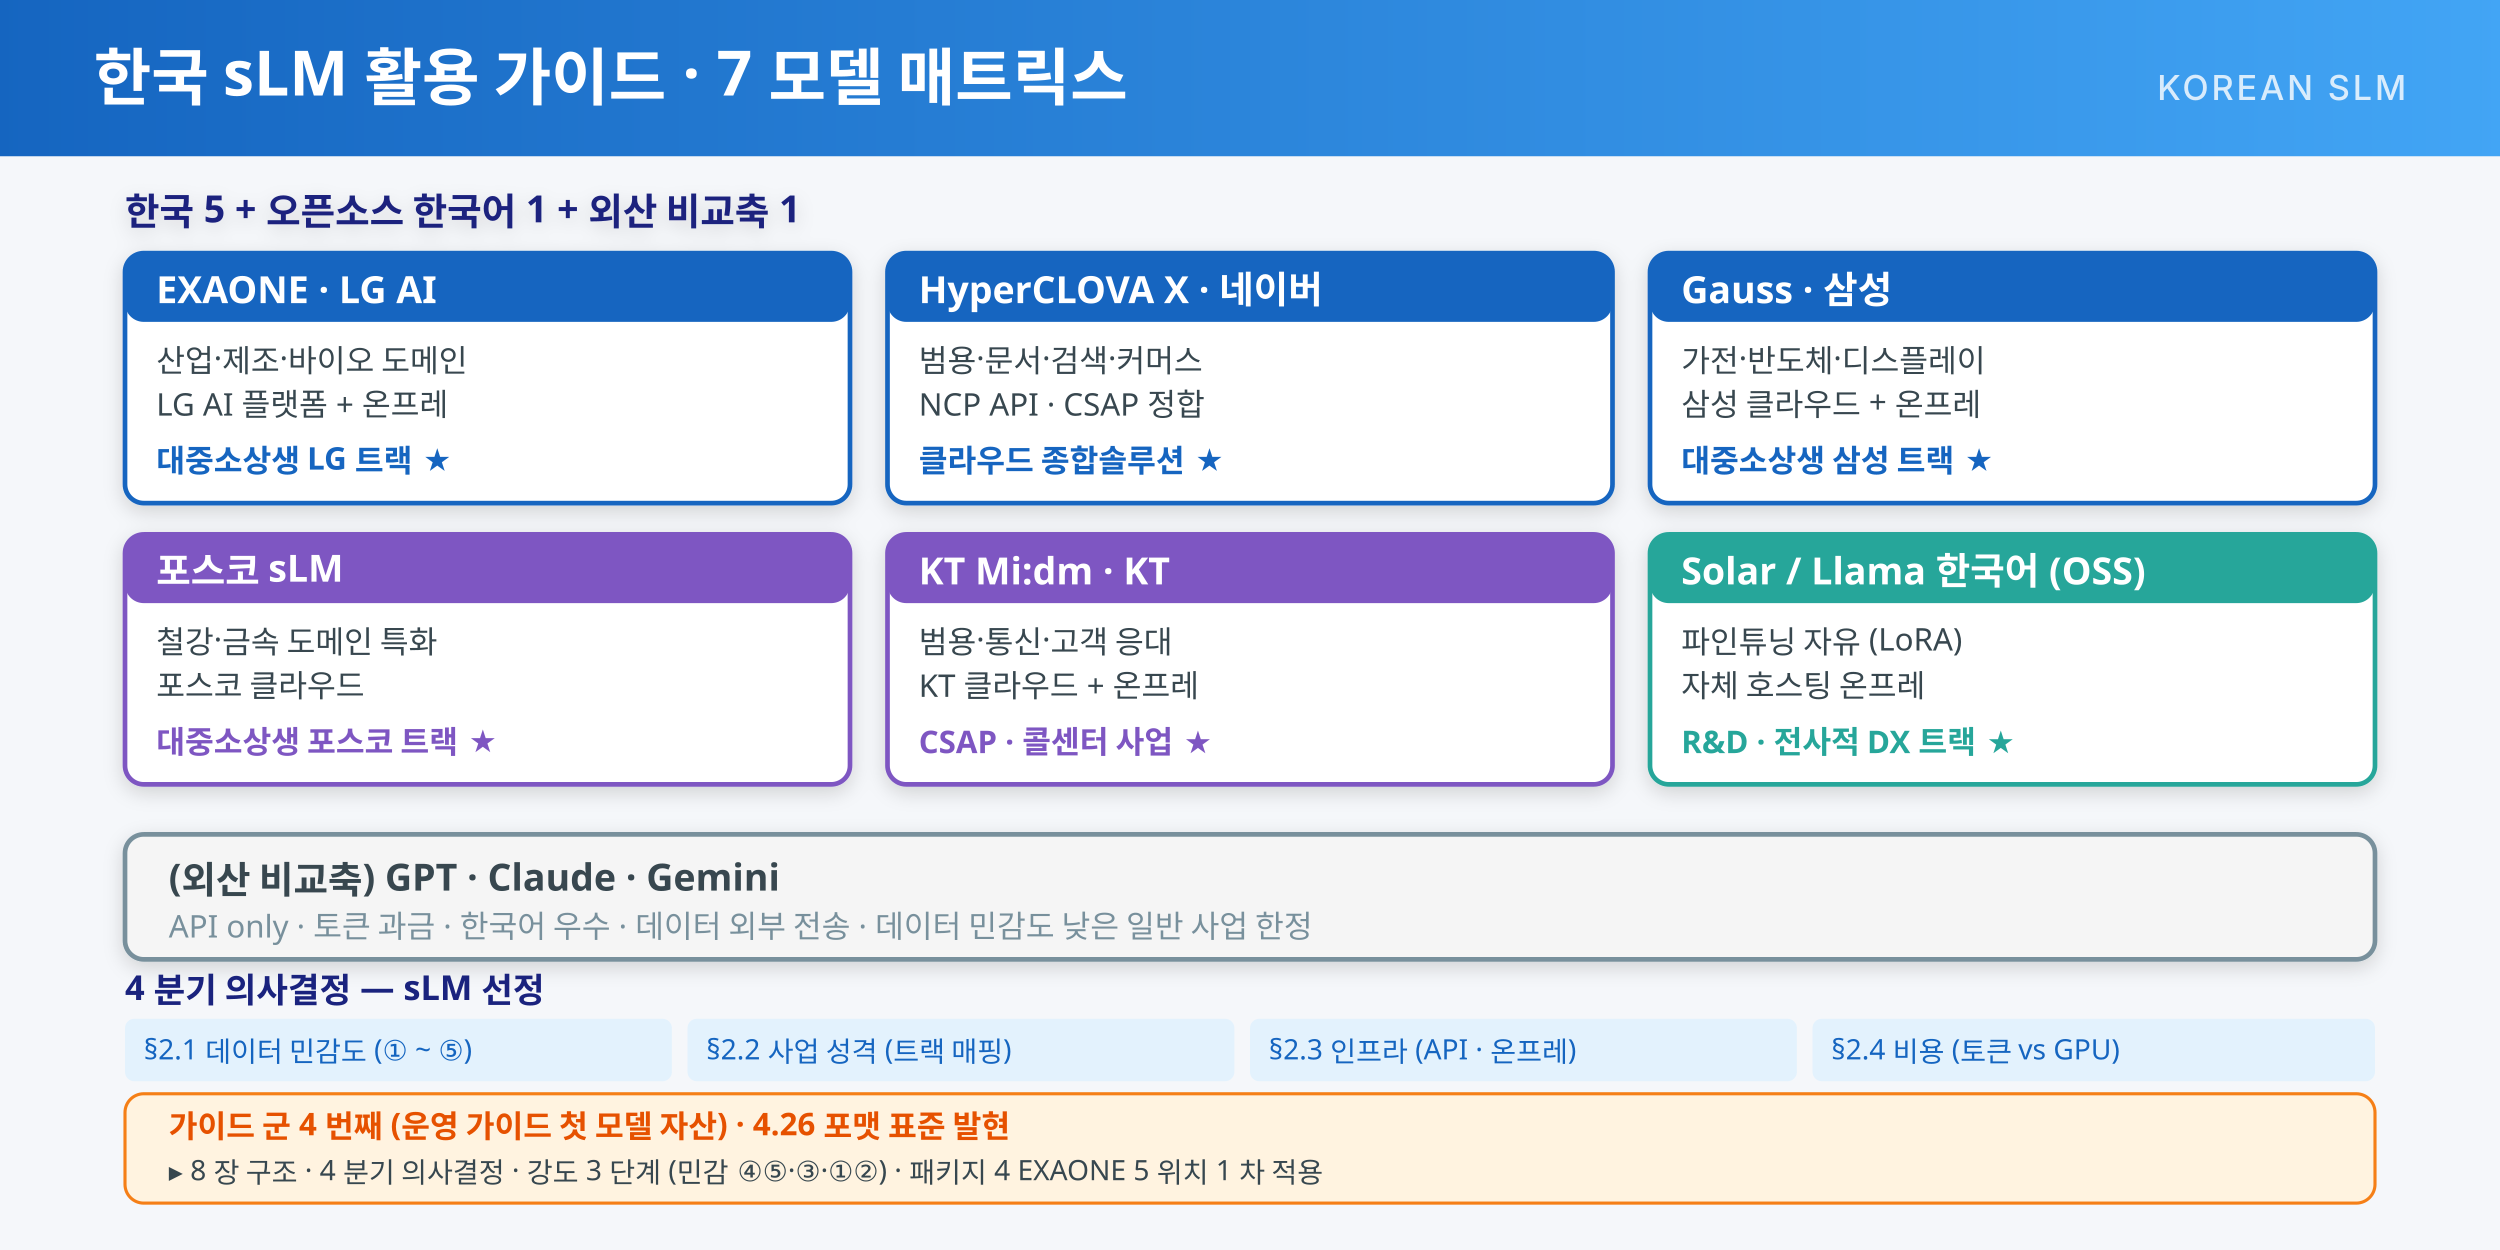
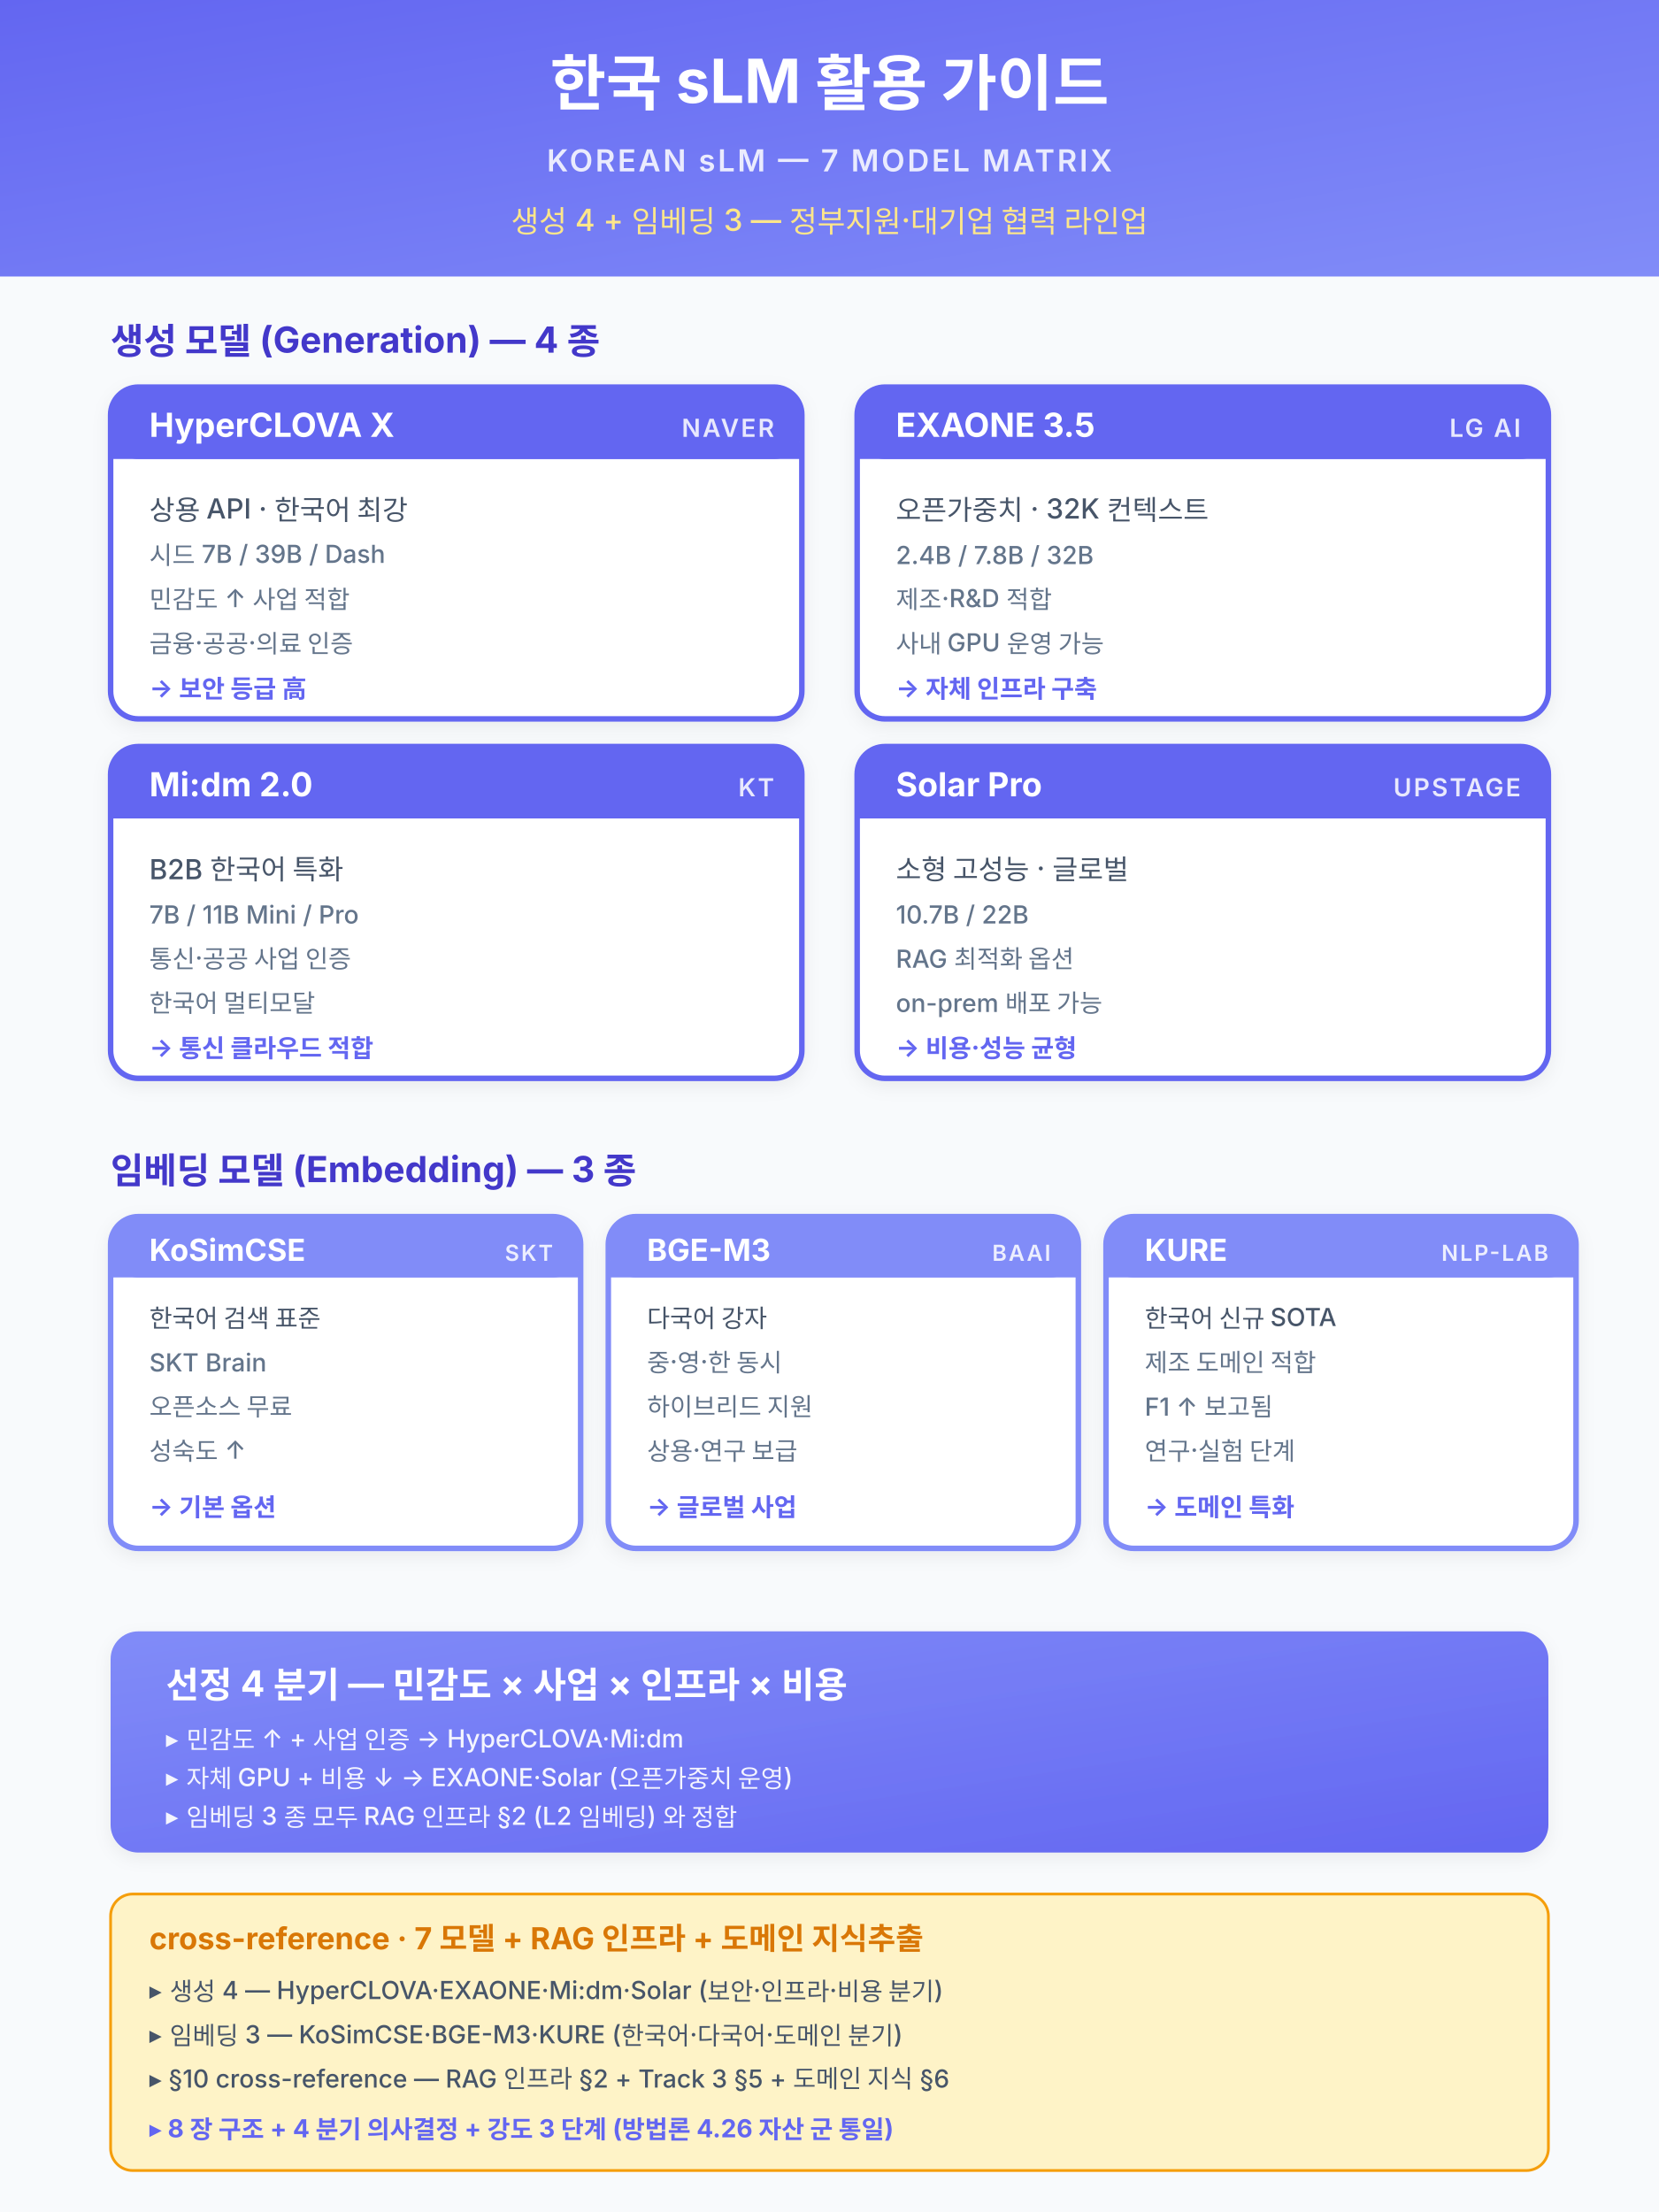
- <svg xmlns="http://www.w3.org/2000/svg" viewBox="0 0 800 400" role="img" aria-label="한국 sLM 활용 가이드 — 7 모델 매트릭스 인포그래픽">
+ <svg xmlns="http://www.w3.org/2000/svg" viewBox="0 0 600 800" role="img" aria-label="한국 sLM 활용 가이드 — 7 모델 매트릭스 세로형 인포그래픽" class="zoomable">
  <defs>
-     <linearGradient id="ks-header" x1="0" y1="0" x2="1" y2="0">
-       <stop offset="0%" stop-color="#1565C0" />
-       <stop offset="100%" stop-color="#42A5F5" />
+     <linearGradient id="ks-header" x1="0" y1="0" x2="1" y2="1">
+       <stop offset="0%" stop-color="#6366F1" />
+       <stop offset="100%" stop-color="#818CF8" />
    </linearGradient>
-     <filter id="ks-shadow" x="-10%" y="-10%" width="120%" height="120%">
-       <feDropShadow dx="0" dy="2" stdDeviation="3" flood-color="#000" flood-opacity="0.15" />
+     <linearGradient id="ks-final" x1="0" y1="0" x2="1" y2="1">
+       <stop offset="0%" stop-color="#818CF8" />
+       <stop offset="100%" stop-color="#6366F1" />
+     </linearGradient>
+     <filter id="ks-shadow" x="-20%" y="-20%" width="140%" height="140%">
+       <feDropShadow dx="0" dy="4" stdDeviation="6" flood-color="#0F172A" flood-opacity="0.08" />
+       <feDropShadow dx="0" dy="2" stdDeviation="3" flood-color="#0F172A" flood-opacity="0.06" />
    </filter>
    <style>
-       .ko { font-family: 'Pretendard', 'Apple SD Gothic Neo', sans-serif; font-weight: 700; }
-       .ko-r { font-family: 'Pretendard', 'Apple SD Gothic Neo', sans-serif; font-weight: 500; }
-       .en { font-family: 'Inter', sans-serif; font-weight: 500; letter-spacing: 0.08em; }
+       .ko { font-family: 'Pretendard', system-ui, -apple-system, sans-serif; font-weight: 700; }
+       .ko-r { font-family: 'Pretendard', system-ui, -apple-system, sans-serif; font-weight: 500; }
+       .en { font-family: 'Pretendard', system-ui, -apple-system, sans-serif; font-weight: 600; letter-spacing: 0.08em; }
    </style>
  </defs>
-   <rect width="800" height="400" fill="#F5F7FA" />
-   <rect width="800" height="50" fill="url(#ks-header)" />
-   <text x="30" y="32" class="ko" font-size="20" fill="white">한국 sLM 활용 가이드 · 7 모델 매트릭스</text>
-   <text x="770" y="32" text-anchor="end" class="en" font-size="11" fill="rgba(255,255,255,0.8)">KOREAN SLM</text>
-   <g transform="translate(40, 75)" filter="url(#ks-shadow)">
-     <text x="0" y="-3" class="ko" font-size="12" fill="#1A237E">한국 5 + 오픈소스 한국어 1 + 외산 비교축 1</text>
-     <g transform="translate(0, 6)">
-       <rect x="0" y="0" width="232" height="80" rx="6" fill="white" stroke="#1565C0" stroke-width="1.5" />
-       <rect x="0" y="0" width="232" height="22" rx="6" fill="#1565C0" />
-       <text x="10" y="16" class="ko" font-size="12" fill="white">EXAONE · LG AI</text>
-       <text x="10" y="38" class="ko-r" font-size="10" fill="#37474F">산업·제조·바이오 도메인</text>
-       <text x="10" y="52" class="ko-r" font-size="10" fill="#37474F">LG AI 플랫폼 + 온프레</text>
-       <text x="10" y="70" class="ko" font-size="10" fill="#1565C0">대중소상생 LG 트랙 ★</text>
-       <rect x="244" y="0" width="232" height="80" rx="6" fill="white" stroke="#1565C0" stroke-width="1.5" />
-       <rect x="244" y="0" width="232" height="22" rx="6" fill="#1565C0" />
-       <text x="254" y="16" class="ko" font-size="12" fill="white">HyperCLOVA X · 네이버</text>
-       <text x="254" y="38" class="ko-r" font-size="10" fill="#37474F">범용·문서·검색·커머스</text>
-       <text x="254" y="52" class="ko-r" font-size="10" fill="#37474F">NCP API · CSAP 정합</text>
-       <text x="254" y="70" class="ko" font-size="10" fill="#1565C0">클라우드 종합솔루션 ★</text>
-       <rect x="488" y="0" width="232" height="80" rx="6" fill="white" stroke="#1565C0" stroke-width="1.5" />
-       <rect x="488" y="0" width="232" height="22" rx="6" fill="#1565C0" />
-       <text x="498" y="16" class="ko" font-size="12" fill="white">Gauss · 삼성</text>
-       <text x="498" y="38" class="ko-r" font-size="10" fill="#37474F">가전·반도체·디스플레이</text>
-       <text x="498" y="52" class="ko-r" font-size="10" fill="#37474F">삼성 클라우드 + 온프레</text>
-       <text x="498" y="70" class="ko" font-size="10" fill="#1565C0">대중소상생 삼성 트랙 ★</text>
+   <rect width="600" height="800" fill="#F8FAFC" />
+   <rect width="600" height="100" fill="url(#ks-header)" />
+   <text x="300" y="38" text-anchor="middle" class="ko" font-size="22" fill="white">한국 sLM 활용 가이드</text>
+   <text x="300" y="62" text-anchor="middle" class="en" font-size="11" fill="rgba(255,255,255,0.85)">KOREAN sLM — 7 MODEL MATRIX</text>
+   <text x="300" y="84" text-anchor="middle" class="ko-r" font-size="11" fill="#FDE68A">생성 4 + 임베딩 3 — 정부지원·대기업 협력 라인업</text>
+   <g transform="translate(40, 130)">
+     <text x="0" y="-2" class="ko" font-size="13" fill="#4338CA">생성 모델 (Generation) — 4 종</text>
+     <g transform="translate(0, 10)" filter="url(#ks-shadow)">
+       <rect width="250" height="120" rx="10" fill="white" stroke="#6366F1" stroke-width="2" />
+       <rect width="250" height="26" rx="10" fill="#6366F1" />
+       <rect y="20" width="250" height="6" fill="#6366F1" />
+       <text x="14" y="18" class="ko" font-size="12" fill="white">HyperCLOVA X</text>
+       <text x="240" y="18" text-anchor="end" class="en" font-size="9" fill="rgba(255,255,255,0.85)">NAVER</text>
+       <text x="14" y="48" class="ko-r" font-size="10" fill="#475569">상용 API · 한국어 최강</text>
+       <text x="14" y="64" class="ko-r" font-size="9" fill="#64748B">시드 7B / 39B / Dash</text>
+       <text x="14" y="80" class="ko-r" font-size="9" fill="#64748B">민감도 ↑ 사업 적합</text>
+       <text x="14" y="96" class="ko-r" font-size="9" fill="#64748B">금융·공공·의료 인증</text>
+       <text x="14" y="112" class="ko" font-size="9" fill="#6366F1">→ 보안 등급 高</text>
    </g>
-     <g transform="translate(0, 96)">
-       <rect x="0" y="0" width="232" height="80" rx="6" fill="white" stroke="#7E57C2" stroke-width="1.5" />
-       <rect x="0" y="0" width="232" height="22" rx="6" fill="#7E57C2" />
-       <text x="10" y="16" class="ko" font-size="12" fill="white">포스코 sLM</text>
-       <text x="10" y="38" class="ko-r" font-size="10" fill="#37474F">철강·금속 도메인 특화</text>
-       <text x="10" y="52" class="ko-r" font-size="10" fill="#37474F">포스코 클라우드</text>
-       <text x="10" y="70" class="ko" font-size="10" fill="#7E57C2">대중소상생 포스코 트랙 ★</text>
-       <rect x="244" y="0" width="232" height="80" rx="6" fill="white" stroke="#7E57C2" stroke-width="1.5" />
-       <rect x="244" y="0" width="232" height="22" rx="6" fill="#7E57C2" />
-       <text x="254" y="16" class="ko" font-size="12" fill="white">KT Mi:dm · KT</text>
-       <text x="254" y="38" class="ko-r" font-size="10" fill="#37474F">범용·통신·고객 응대</text>
-       <text x="254" y="52" class="ko-r" font-size="10" fill="#37474F">KT 클라우드 + 온프레</text>
-       <text x="254" y="70" class="ko" font-size="10" fill="#7E57C2">CSAP · 콜센터 사업 ★</text>
-       <rect x="488" y="0" width="232" height="80" rx="6" fill="white" stroke="#26A69A" stroke-width="1.5" />
-       <rect x="488" y="0" width="232" height="22" rx="6" fill="#26A69A" />
-       <text x="498" y="16" class="ko" font-size="12" fill="white">Solar / Llama 한국어 (OSS)</text>
-       <text x="498" y="38" class="ko-r" font-size="10" fill="#37474F">파인튜닝 자유 (LoRA)</text>
-       <text x="498" y="52" class="ko-r" font-size="10" fill="#37474F">자체 호스팅 온프레</text>
-       <text x="498" y="70" class="ko" font-size="10" fill="#26A69A">R&amp;D · 전사적 DX 트랙 ★</text>
+     <g transform="translate(270, 10)" filter="url(#ks-shadow)">
+       <rect width="250" height="120" rx="10" fill="white" stroke="#6366F1" stroke-width="2" />
+       <rect width="250" height="26" rx="10" fill="#6366F1" />
+       <rect y="20" width="250" height="6" fill="#6366F1" />
+       <text x="14" y="18" class="ko" font-size="12" fill="white">EXAONE 3.5</text>
+       <text x="240" y="18" text-anchor="end" class="en" font-size="9" fill="rgba(255,255,255,0.85)">LG AI</text>
+       <text x="14" y="48" class="ko-r" font-size="10" fill="#475569">오픈가중치 · 32K 컨텍스트</text>
+       <text x="14" y="64" class="ko-r" font-size="9" fill="#64748B">2.4B / 7.8B / 32B</text>
+       <text x="14" y="80" class="ko-r" font-size="9" fill="#64748B">제조·R&amp;D 적합</text>
+       <text x="14" y="96" class="ko-r" font-size="9" fill="#64748B">사내 GPU 운영 가능</text>
+       <text x="14" y="112" class="ko" font-size="9" fill="#6366F1">→ 자체 인프라 구축</text>
    </g>
-     <g transform="translate(0, 192)">
-       <rect x="0" y="0" width="720" height="40" rx="6" fill="#F5F5F5" stroke="#78909C" stroke-width="1.5" />
-       <text x="14" y="18" class="ko" font-size="12" fill="#37474F">(외산 비교축) GPT · Claude · Gemini</text>
-       <text x="14" y="33" class="ko-r" font-size="10" fill="#78909C">API only · 토큰 과금 · 한국어 우수 · 데이터 외부 전송 · 데이터 민감도 낮은 일반 사업 한정</text>
+     <g transform="translate(0, 140)" filter="url(#ks-shadow)">
+       <rect width="250" height="120" rx="10" fill="white" stroke="#6366F1" stroke-width="2" />
+       <rect width="250" height="26" rx="10" fill="#6366F1" />
+       <rect y="20" width="250" height="6" fill="#6366F1" />
+       <text x="14" y="18" class="ko" font-size="12" fill="white">Mi:dm 2.0</text>
+       <text x="240" y="18" text-anchor="end" class="en" font-size="9" fill="rgba(255,255,255,0.85)">KT</text>
+       <text x="14" y="48" class="ko-r" font-size="10" fill="#475569">B2B 한국어 특화</text>
+       <text x="14" y="64" class="ko-r" font-size="9" fill="#64748B">7B / 11B Mini / Pro</text>
+       <text x="14" y="80" class="ko-r" font-size="9" fill="#64748B">통신·공공 사업 인증</text>
+       <text x="14" y="96" class="ko-r" font-size="9" fill="#64748B">한국어 멀티모달</text>
+       <text x="14" y="112" class="ko" font-size="9" fill="#6366F1">→ 통신 클라우드 적합</text>
+     </g>
+     <g transform="translate(270, 140)" filter="url(#ks-shadow)">
+       <rect width="250" height="120" rx="10" fill="white" stroke="#6366F1" stroke-width="2" />
+       <rect width="250" height="26" rx="10" fill="#6366F1" />
+       <rect y="20" width="250" height="6" fill="#6366F1" />
+       <text x="14" y="18" class="ko" font-size="12" fill="white">Solar Pro</text>
+       <text x="240" y="18" text-anchor="end" class="en" font-size="9" fill="rgba(255,255,255,0.85)">UPSTAGE</text>
+       <text x="14" y="48" class="ko-r" font-size="10" fill="#475569">소형 고성능 · 글로벌</text>
+       <text x="14" y="64" class="ko-r" font-size="9" fill="#64748B">10.7B / 22B</text>
+       <text x="14" y="80" class="ko-r" font-size="9" fill="#64748B">RAG 최적화 옵션</text>
+       <text x="14" y="96" class="ko-r" font-size="9" fill="#64748B">on-prem 배포 가능</text>
+       <text x="14" y="112" class="ko" font-size="9" fill="#6366F1">→ 비용·성능 균형</text>
    </g>
  </g>
-   <g transform="translate(40, 320)">
-     <text x="0" y="0" class="ko" font-size="11" fill="#1A237E">4 분기 의사결정 — sLM 선정</text>
-     <g transform="translate(0, 6)" font-size="9" class="ko-r">
-       <rect x="0" y="0" width="175" height="20" rx="3" fill="#E3F2FD" />
-       <text x="6" y="13" fill="#1565C0">§2.1 데이터 민감도 (① ~ ⑤)</text>
-       <rect x="180" y="0" width="175" height="20" rx="3" fill="#E3F2FD" />
-       <text x="186" y="13" fill="#1565C0">§2.2 사업 성격 (트랙 매핑)</text>
-       <rect x="360" y="0" width="175" height="20" rx="3" fill="#E3F2FD" />
-       <text x="366" y="13" fill="#1565C0">§2.3 인프라 (API · 온프레)</text>
-       <rect x="540" y="0" width="180" height="20" rx="3" fill="#E3F2FD" />
-       <text x="546" y="13" fill="#1565C0">§2.4 비용 (토큰 vs GPU)</text>
+   <g transform="translate(40, 430)">
+     <text x="0" y="-2" class="ko" font-size="13" fill="#4338CA">임베딩 모델 (Embedding) — 3 종</text>
+     <g transform="translate(0, 10)" filter="url(#ks-shadow)">
+       <rect width="170" height="120" rx="10" fill="white" stroke="#818CF8" stroke-width="2" />
+       <rect width="170" height="22" rx="10" fill="#818CF8" />
+       <rect y="16" width="170" height="6" fill="#818CF8" />
+       <text x="14" y="16" class="ko" font-size="11" fill="white">KoSimCSE</text>
+       <text x="160" y="16" text-anchor="end" class="en" font-size="8" fill="rgba(255,255,255,0.85)">SKT</text>
+       <text x="14" y="40" class="ko-r" font-size="9" fill="#475569">한국어 검색 표준</text>
+       <text x="14" y="56" class="ko-r" font-size="9" fill="#64748B">SKT Brain</text>
+       <text x="14" y="72" class="ko-r" font-size="9" fill="#64748B">오픈소스 무료</text>
+       <text x="14" y="88" class="ko-r" font-size="9" fill="#64748B">성숙도 ↑</text>
+       <text x="14" y="108" class="ko" font-size="9" fill="#6366F1">→ 기본 옵션</text>
+     </g>
+     <g transform="translate(180, 10)" filter="url(#ks-shadow)">
+       <rect width="170" height="120" rx="10" fill="white" stroke="#818CF8" stroke-width="2" />
+       <rect width="170" height="22" rx="10" fill="#818CF8" />
+       <rect y="16" width="170" height="6" fill="#818CF8" />
+       <text x="14" y="16" class="ko" font-size="11" fill="white">BGE-M3</text>
+       <text x="160" y="16" text-anchor="end" class="en" font-size="8" fill="rgba(255,255,255,0.85)">BAAI</text>
+       <text x="14" y="40" class="ko-r" font-size="9" fill="#475569">다국어 강자</text>
+       <text x="14" y="56" class="ko-r" font-size="9" fill="#64748B">중·영·한 동시</text>
+       <text x="14" y="72" class="ko-r" font-size="9" fill="#64748B">하이브리드 지원</text>
+       <text x="14" y="88" class="ko-r" font-size="9" fill="#64748B">상용·연구 보급</text>
+       <text x="14" y="108" class="ko" font-size="9" fill="#6366F1">→ 글로벌 사업</text>
+     </g>
+     <g transform="translate(360, 10)" filter="url(#ks-shadow)">
+       <rect width="170" height="120" rx="10" fill="white" stroke="#818CF8" stroke-width="2" />
+       <rect width="170" height="22" rx="10" fill="#818CF8" />
+       <rect y="16" width="170" height="6" fill="#818CF8" />
+       <text x="14" y="16" class="ko" font-size="11" fill="white">KURE</text>
+       <text x="160" y="16" text-anchor="end" class="en" font-size="8" fill="rgba(255,255,255,0.85)">NLP-LAB</text>
+       <text x="14" y="40" class="ko-r" font-size="9" fill="#475569">한국어 신규 SOTA</text>
+       <text x="14" y="56" class="ko-r" font-size="9" fill="#64748B">제조 도메인 적합</text>
+       <text x="14" y="72" class="ko-r" font-size="9" fill="#64748B">F1 ↑ 보고됨</text>
+       <text x="14" y="88" class="ko-r" font-size="9" fill="#64748B">연구·실험 단계</text>
+       <text x="14" y="108" class="ko" font-size="9" fill="#6366F1">→ 도메인 특화</text>
    </g>
  </g>
-   <g transform="translate(40, 350)">
-     <rect x="0" y="0" width="720" height="35" rx="6" fill="#FFF3E0" stroke="#F57F17" stroke-width="1" />
-     <text x="14" y="14" class="ko" font-size="10" fill="#E65100">가이드 군 4 번째 (운영 가이드 첫 모델 자산) · 4.26 포맷 표준 발현</text>
-     <text x="14" y="28" class="ko-r" font-size="9" fill="#37474F">▸ 8 장 구조 · 4 분기 의사결정 · 강도 3 단계 (민감 ④⑤·③·①②) · 패키지 4 EXAONE 5 위치 1 차 적용</text>
+   <g transform="translate(40, 590)" filter="url(#ks-shadow)">
+     <rect width="520" height="80" rx="10" fill="url(#ks-final)" />
+     <text x="20" y="24" class="ko" font-size="13" fill="white">선정 4 분기 — 민감도 × 사업 × 인프라 × 비용</text>
+     <g font-size="9" class="ko-r" fill="rgba(255,255,255,0.92)">
+       <text x="20" y="42">▸ 민감도 ↑ + 사업 인증 → HyperCLOVA·Mi:dm</text>
+       <text x="20" y="56">▸ 자체 GPU + 비용 ↓ → EXAONE·Solar (오픈가중치 운영)</text>
+       <text x="20" y="70">▸ 임베딩 3 종 모두 RAG 인프라 §2 (L2 임베딩) 와 정합</text>
+     </g>
+   </g>
+   <g transform="translate(40, 685)">
+     <rect width="520" height="100" rx="8" fill="#FEF3C7" stroke="#F59E0B" stroke-width="1" />
+     <text x="14" y="20" class="ko" font-size="11" fill="#D97706">cross-reference · 7 모델 + RAG 인프라 + 도메인 지식추출</text>
+     <g font-size="9" class="ko-r" fill="#475569">
+       <text x="14" y="38">▸ 생성 4 — HyperCLOVA·EXAONE·Mi:dm·Solar (보안·인프라·비용 분기)</text>
+       <text x="14" y="54">▸ 임베딩 3 — KoSimCSE·BGE-M3·KURE (한국어·다국어·도메인 분기)</text>
+       <text x="14" y="70">▸ §10 cross-reference — RAG 인프라 §2 + Track 3 §5 + 도메인 지식 §6</text>
+       <text x="14" y="88" fill="#6366F1" font-weight="700">▸ 8 장 구조 + 4 분기 의사결정 + 강도 3 단계 (방법론 4.26 자산 군 통일)</text>
+     </g>
  </g>
</svg>
